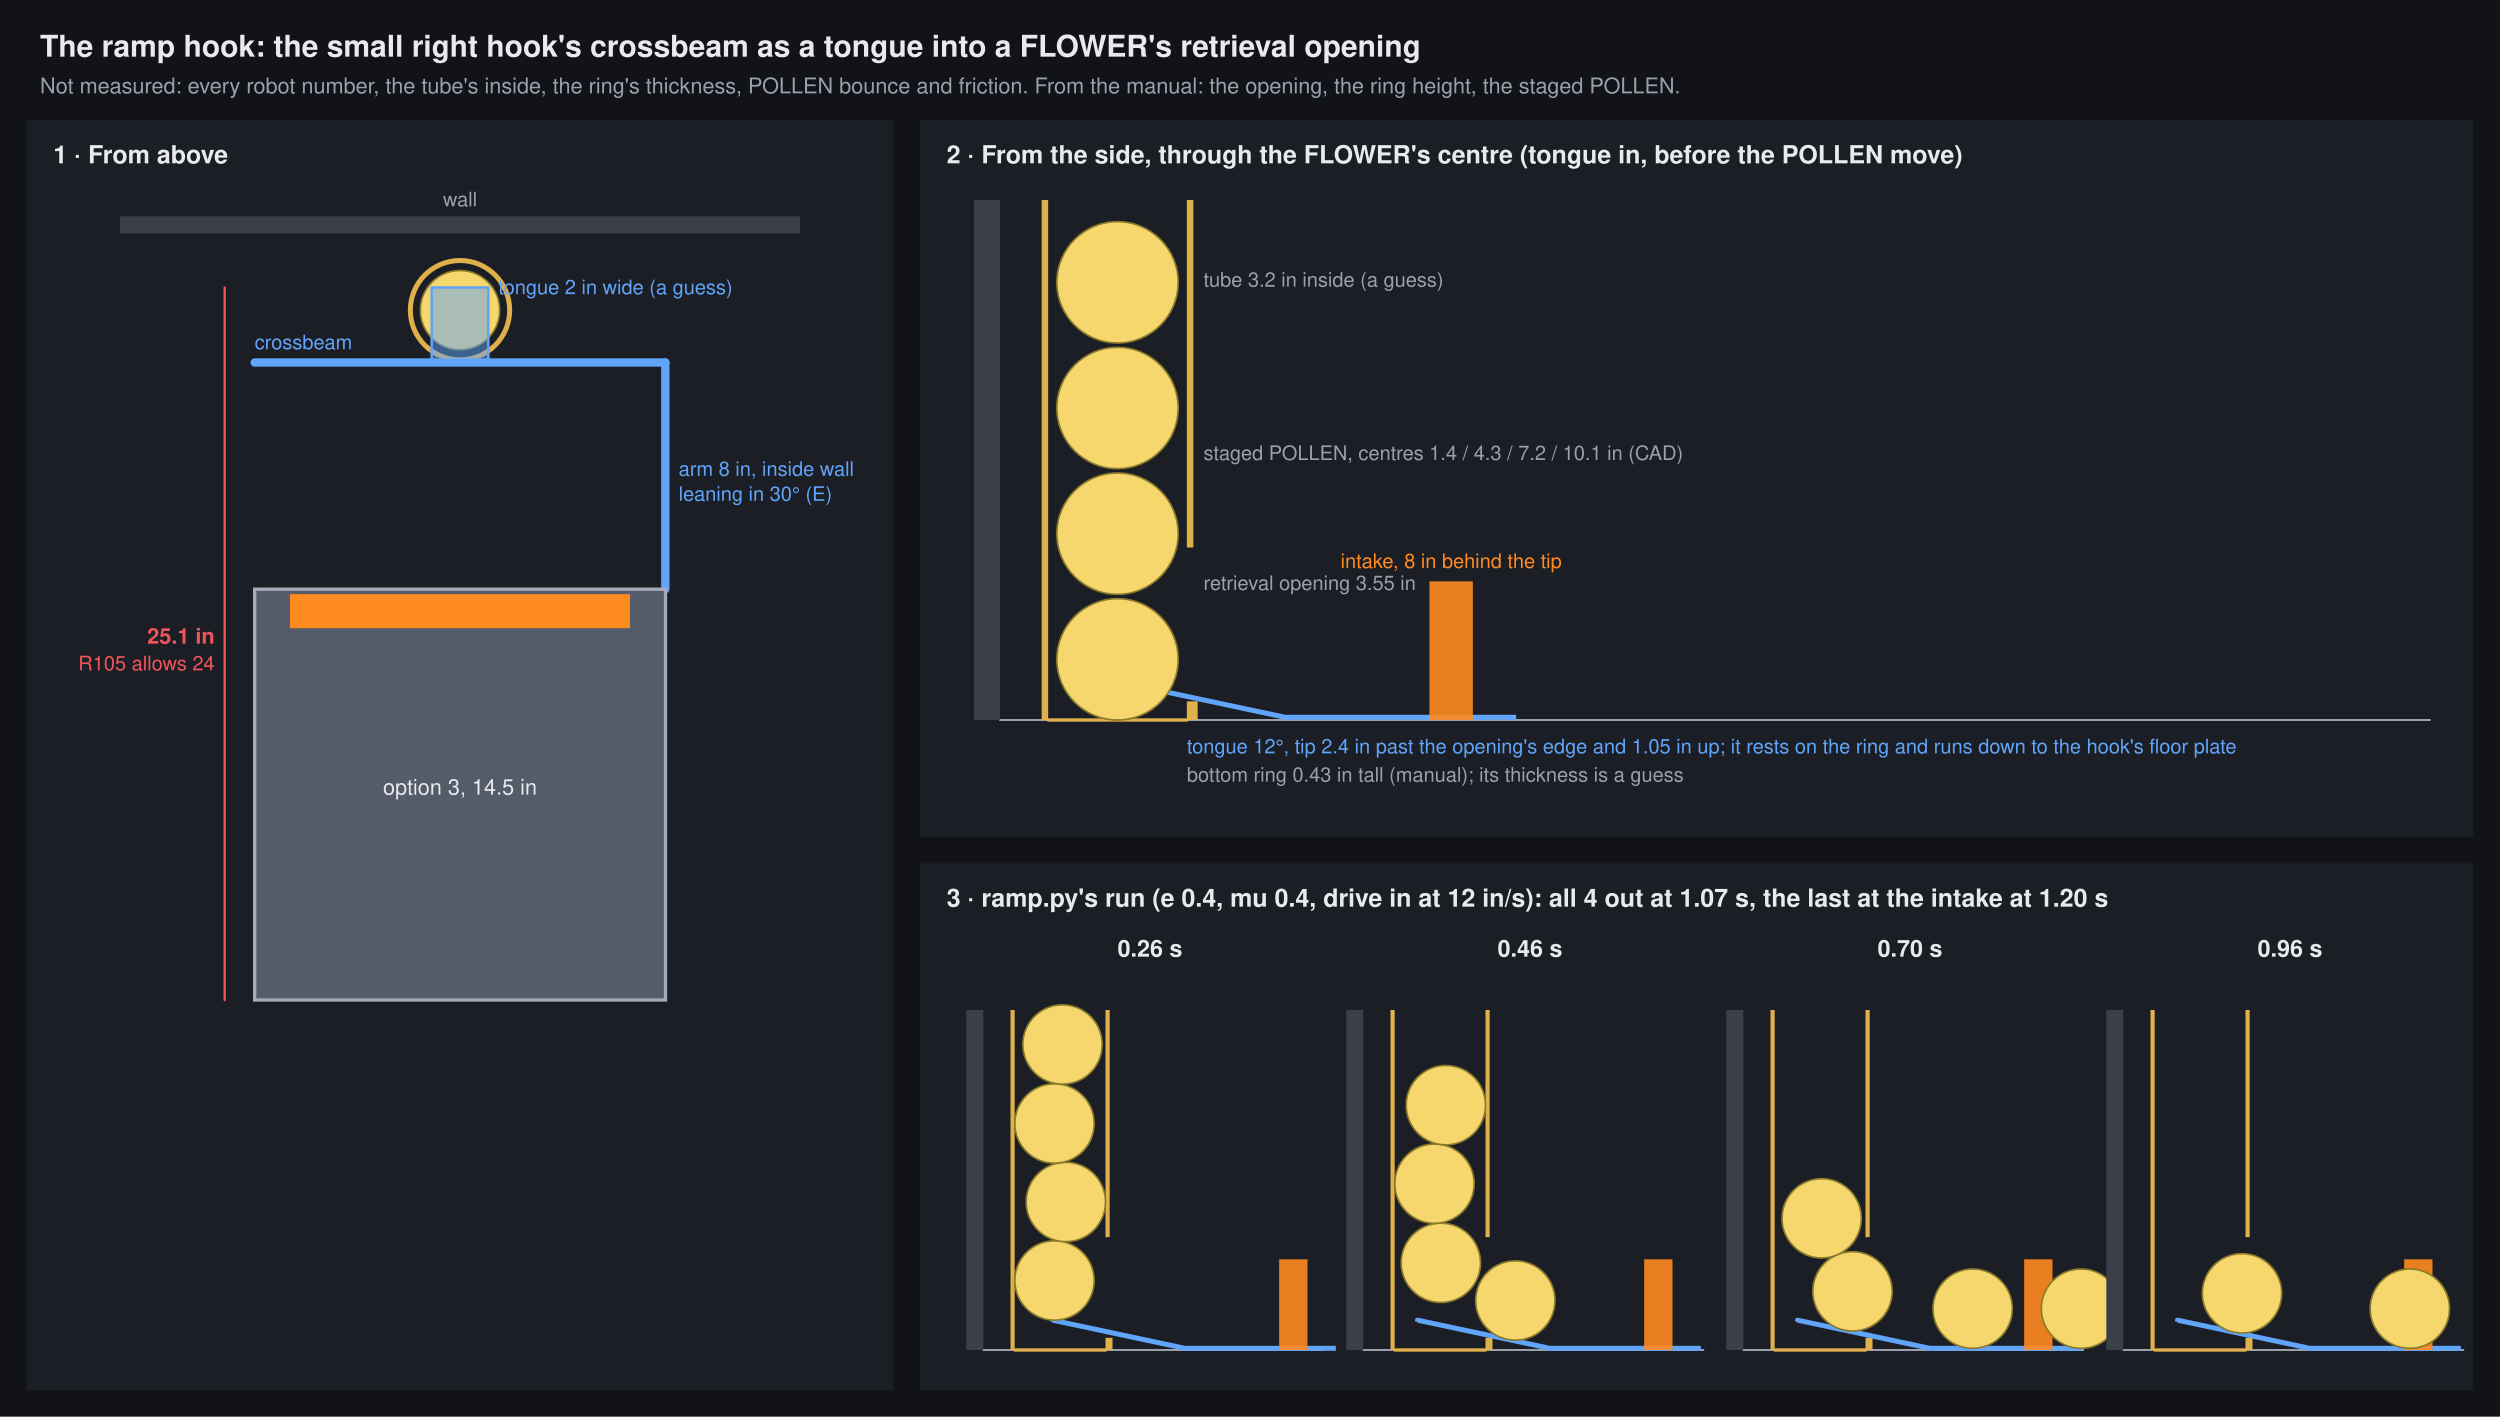
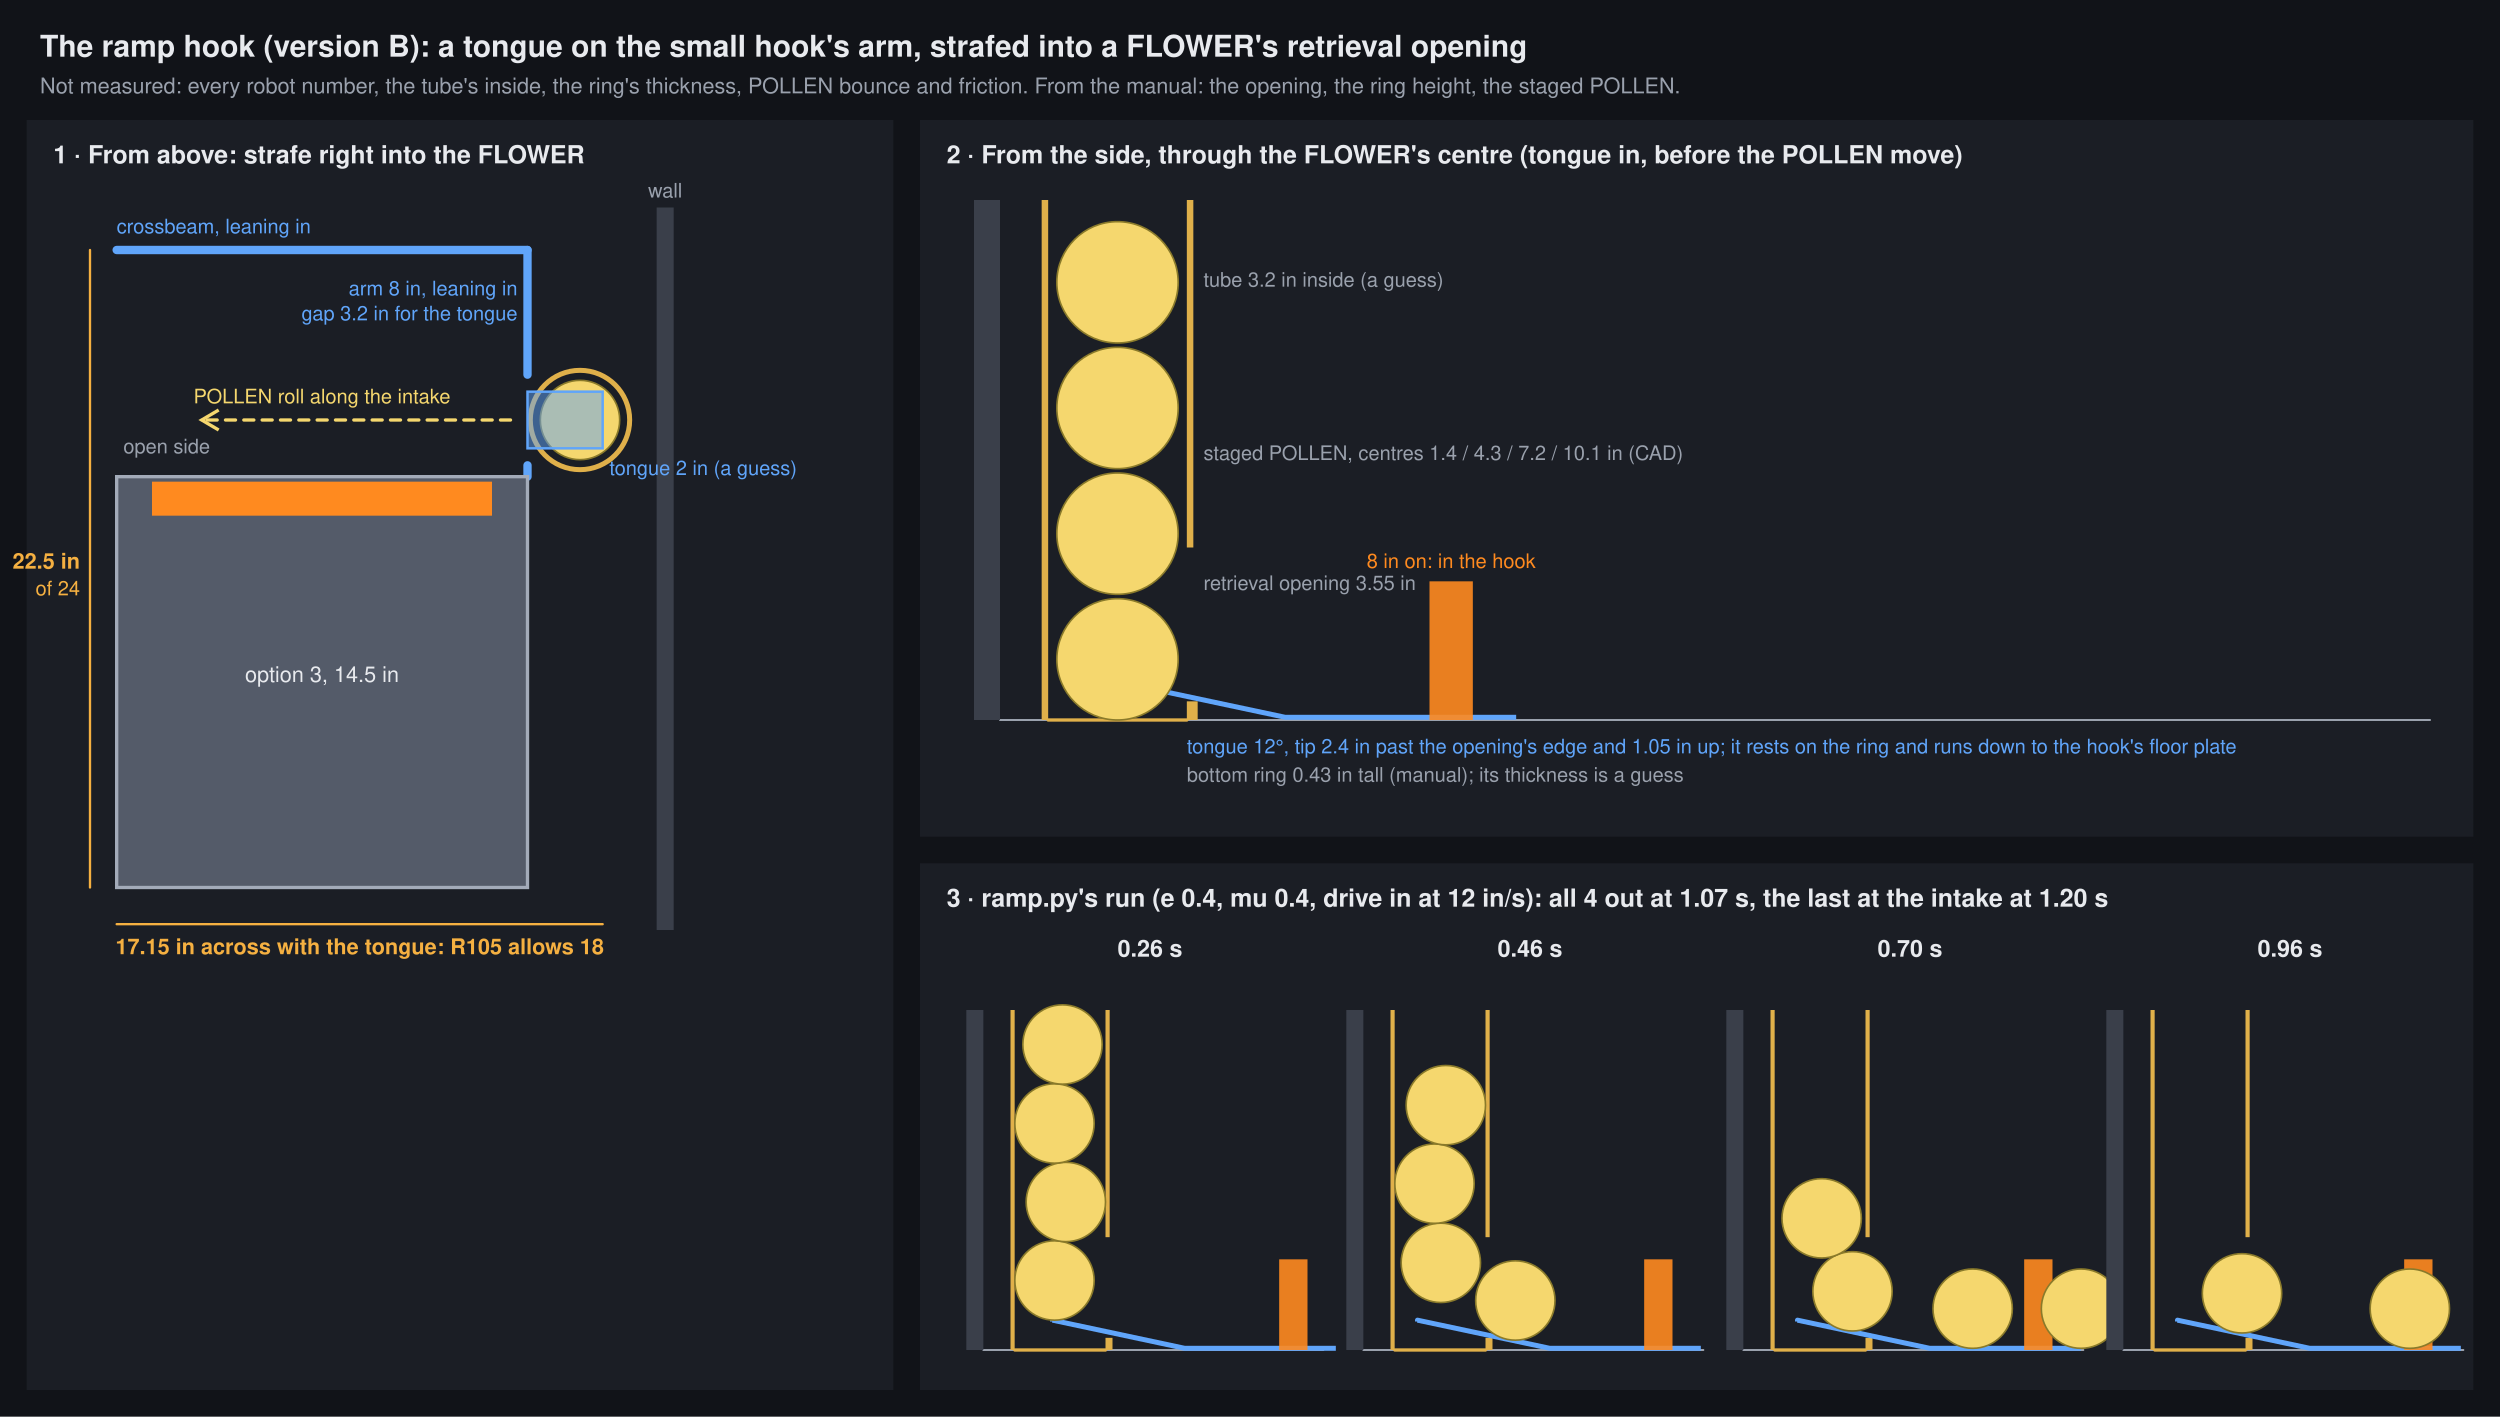
<svg xmlns="http://www.w3.org/2000/svg" width="1500" height="850" viewBox="0 0 1500 850" font-family="Helvetica,Arial,sans-serif">
  <rect width="100%" height="100%" fill="#111318" />
-   <text x="24.0" y="34.0" font-size="18" fill="#e8eaee" text-anchor="start" font-weight="600">The ramp hook: the small right hook's crossbeam as a tongue into a FLOWER's retrieval opening</text>
+   <text x="24.0" y="34.0" font-size="18" fill="#e8eaee" text-anchor="start" font-weight="600">The ramp hook (version B): a tongue on the small hook's arm, strafed into a FLOWER's retrieval opening</text>
  <text x="24.0" y="56.0" font-size="13" fill="#9aa1ad" text-anchor="start">Not measured: every robot number, the tube's inside, the ring's thickness, POLLEN bounce and friction. From the manual: the opening, the ring height, the staged POLLEN.</text>
  <rect x="16.0" y="72.0" width="520.0" height="762.0" fill="#1b1e25" fill-opacity="1.0" stroke="none" stroke-width="1.5" />
-   <text x="32.0" y="98.0" font-size="15" fill="#e8eaee" text-anchor="start" font-weight="600">1 · From above</text>
-   <rect x="72.0" y="129.8" width="408.0" height="10.2" fill="#3a3f4a" fill-opacity="1.0" stroke="none" stroke-width="1.5" />
-   <text x="276.0" y="123.8" font-size="12" fill="#9aa1ad" text-anchor="middle">wall</text>
-   <circle cx="276.0" cy="186.1" r="29.8" fill="none" stroke="#e0b04a" stroke-width="3" />
-   <circle cx="276.0" cy="186.1" r="23.8" fill="#f5d76e" stroke="#8a7a2a" stroke-width="1" />
-   <rect x="259.0" y="172.5" width="34.0" height="45.0" fill="#60a5fa" fill-opacity="0.5" stroke="#60a5fa" stroke-width="1.5" />
-   <line x1="152.8" y1="217.5" x2="399.2" y2="217.5" stroke="#60a5fa" stroke-width="5" stroke-linecap="round" />
-   <line x1="399.2" y1="217.5" x2="399.2" y2="353.5" stroke="#60a5fa" stroke-width="5" stroke-linecap="round" />
-   <rect x="152.8" y="353.5" width="246.5" height="246.5" fill="#545b69" fill-opacity="1.0" stroke="#a3abb9" stroke-width="2" />
-   <rect x="174.0" y="356.5" width="204.0" height="20.4" fill="#ff8a1f" fill-opacity="1.0" stroke="none" stroke-width="1.5" />
-   <text x="276.0" y="476.8" font-size="13" fill="#e8eaee" text-anchor="middle">option 3, 14.5 in</text>
-   <text x="407.2" y="285.5" font-size="12" fill="#60a5fa" text-anchor="start">arm 8 in, inside wall</text>
-   <text x="407.2" y="300.5" font-size="12" fill="#60a5fa" text-anchor="start">leaning in 30° (E)</text>
-   <text x="152.8" y="209.5" font-size="12" fill="#60a5fa" text-anchor="start">crossbeam</text>
-   <text x="299.0" y="176.5" font-size="12" fill="#60a5fa" text-anchor="start">tongue 2 in wide (a guess)</text>
-   <line x1="134.8" y1="172.5" x2="134.8" y2="600.0" stroke="#f2545b" stroke-width="1.4" stroke-linecap="round" />
-   <text x="128.8" y="386.2" font-size="13" fill="#f2545b" text-anchor="end" font-weight="600">25.1 in</text>
-   <text x="128.8" y="402.2" font-size="12" fill="#f2545b" text-anchor="end">R105 allows 24</text>
+   <text x="32.0" y="98.0" font-size="15" fill="#e8eaee" text-anchor="start" font-weight="600">1 · From above: strafe right into the FLOWER</text>
+   <rect x="394.0" y="124.5" width="10.2" height="433.5" fill="#3a3f4a" fill-opacity="1.0" stroke="none" stroke-width="1.5" />
+   <text x="399.1" y="118.5" font-size="12" fill="#9aa1ad" text-anchor="middle">wall</text>
+   <circle cx="348.0" cy="252.0" r="29.8" fill="none" stroke="#e0b04a" stroke-width="3" />
+   <circle cx="348.0" cy="252.0" r="23.8" fill="#f5d76e" stroke="#8a7a2a" stroke-width="1" />
+   <rect x="316.5" y="235.0" width="45.1" height="34.0" fill="#60a5fa" fill-opacity="0.5" stroke="#60a5fa" stroke-width="1.5" />
+   <line x1="70.0" y1="150.0" x2="316.5" y2="150.0" stroke="#60a5fa" stroke-width="5" stroke-linecap="round" />
+   <line x1="316.5" y1="150.0" x2="316.5" y2="224.8" stroke="#60a5fa" stroke-width="5" stroke-linecap="round" />
+   <line x1="316.5" y1="279.2" x2="316.5" y2="286.0" stroke="#60a5fa" stroke-width="5" stroke-linecap="round" />
+   <rect x="70.0" y="286.0" width="246.5" height="246.5" fill="#545b69" fill-opacity="1.0" stroke="#a3abb9" stroke-width="2" />
+   <rect x="91.2" y="289.0" width="204.0" height="20.4" fill="#ff8a1f" fill-opacity="1.0" stroke="none" stroke-width="1.5" />
+   <text x="193.2" y="409.2" font-size="13" fill="#e8eaee" text-anchor="middle">option 3, 14.5 in</text>
+   <line x1="306.3" y1="252.0" x2="121.0" y2="252.0" stroke="#f5d76e" stroke-width="2" stroke-dasharray="6 5" stroke-linecap="round" />
+   <polyline points="131.2,246.0 121.0,252.0 131.2,258.0" fill="none" stroke="#f5d76e" stroke-width="2" />
+   <text x="193.2" y="242.0" font-size="12" fill="#f5d76e" text-anchor="middle">POLLEN roll along the intake</text>
+   <text x="70.0" y="140.0" font-size="12" fill="#60a5fa" text-anchor="start">crossbeam, leaning in</text>
+   <text x="310.5" y="177.2" font-size="12" fill="#60a5fa" text-anchor="end">arm 8 in, leaning in</text>
+   <text x="310.5" y="192.2" font-size="12" fill="#60a5fa" text-anchor="end">gap 3.2 in for the tongue</text>
+   <text x="74.0" y="272.0" font-size="12" fill="#9aa1ad" text-anchor="start">open side</text>
+   <text x="365.6" y="285.0" font-size="12" fill="#60a5fa" text-anchor="start">tongue 2 in (a guess)</text>
+   <line x1="70.0" y1="554.5" x2="361.6" y2="554.5" stroke="#f5b041" stroke-width="1.4" stroke-linecap="round" />
+   <text x="215.8" y="572.5" font-size="13" fill="#f5b041" text-anchor="middle" font-weight="600">17.15 in across with the tongue: R105 allows 18</text>
+   <line x1="54.0" y1="150.0" x2="54.0" y2="532.5" stroke="#f5b041" stroke-width="1.4" stroke-linecap="round" />
+   <text x="48.0" y="341.2" font-size="13" fill="#f5b041" text-anchor="end" font-weight="600">22.5 in</text>
+   <text x="48.0" y="357.2" font-size="12" fill="#f5b041" text-anchor="end">of 24</text>
  <rect x="552.0" y="72.0" width="932.0" height="430.0" fill="#1b1e25" fill-opacity="1.0" stroke="none" stroke-width="1.5" />
  <text x="568.0" y="98.0" font-size="15" fill="#e8eaee" text-anchor="start" font-weight="600">2 · From the side, through the FLOWER's centre (tongue in, before the POLLEN move)</text>
  <line x1="600.0" y1="432.0" x2="1458.0" y2="432.0" stroke="#9aa1ad" stroke-width="1.2" stroke-linecap="round" />
  <rect x="584.4" y="120.0" width="15.6" height="312.0" fill="#3a3f4a" fill-opacity="1.0" stroke="none" stroke-width="1.5" />
  <rect x="625.0" y="120.0" width="3.9" height="312.0" fill="#e0b04a" fill-opacity="1.0" stroke="none" stroke-width="1.5" />
  <rect x="712.1" y="120.0" width="3.9" height="208.5" fill="#e0b04a" fill-opacity="1.0" stroke="none" stroke-width="1.5" />
  <rect x="712.1" y="420.8" width="6.5" height="11.2" fill="#e0b04a" fill-opacity="1.0" stroke="none" stroke-width="1.5" />
  <line x1="628.9" y1="432.0" x2="712.1" y2="432.0" stroke="#e0b04a" stroke-width="2" stroke-linecap="round" />
  <polyline points="649.7,405.9 649.7,404.6 771.2,430.4 909.7,430.4" fill="none" stroke="#60a5fa" stroke-width="3" stroke-linejoin="round" />
  <rect x="857.7" y="348.8" width="26.0" height="83.2" fill="#ff8a1f" fill-opacity="0.9" stroke="none" stroke-width="1.5" />
  <circle cx="670.5" cy="395.6" r="36.4" fill="#f5d76e" stroke="#8a7a2a" stroke-width="1" />
  <circle cx="670.5" cy="320.2" r="36.4" fill="#f5d76e" stroke="#8a7a2a" stroke-width="1" />
  <circle cx="670.5" cy="244.8" r="36.4" fill="#f5d76e" stroke="#8a7a2a" stroke-width="1" />
  <circle cx="670.5" cy="169.4" r="36.4" fill="#f5d76e" stroke="#8a7a2a" stroke-width="1" />
  <text x="722.1" y="354.0" font-size="12" fill="#9aa1ad" text-anchor="start">retrieval opening 3.55 in</text>
  <text x="722.1" y="276.0" font-size="12" fill="#9aa1ad" text-anchor="start">staged POLLEN, centres 1.4 / 4.3 / 7.2 / 10.1 in (CAD)</text>
  <text x="722.1" y="172.0" font-size="12" fill="#9aa1ad" text-anchor="start">tube 3.2 in inside (a guess)</text>
-   <text x="870.7" y="340.8" font-size="12" fill="#ff8a1f" text-anchor="middle">intake, 8 in behind the tip</text>
+   <text x="870.7" y="340.8" font-size="12" fill="#ff8a1f" text-anchor="middle">8 in on: in the hook</text>
  <text x="712.1" y="452.0" font-size="12" fill="#60a5fa" text-anchor="start">tongue 12°, tip 2.4 in past the opening's edge and 1.05 in up; it rests on the ring and runs down to the hook's floor plate</text>
  <text x="712.1" y="469.0" font-size="12" fill="#9aa1ad" text-anchor="start">bottom ring 0.43 in tall (manual); its thickness is a guess</text>
  <rect x="552.0" y="518.0" width="932.0" height="316.0" fill="#1b1e25" fill-opacity="1.0" stroke="none" stroke-width="1.5" />
  <text x="568.0" y="544.0" font-size="15" fill="#e8eaee" text-anchor="start" font-weight="600">3 · ramp.py's run (e 0.4, mu 0.4, drive in at 12 in/s): all 4 out at 1.07 s, the last at the intake at 1.20 s</text>
  <line x1="590.0" y1="810.0" x2="794.0" y2="810.0" stroke="#9aa1ad" stroke-width="1.2" stroke-linecap="round" />
  <rect x="579.8" y="606.0" width="10.2" height="204.0" fill="#3a3f4a" fill-opacity="1.0" stroke="none" stroke-width="1.5" />
  <rect x="606.3" y="606.0" width="2.5" height="204.0" fill="#e0b04a" fill-opacity="1.0" stroke="none" stroke-width="1.5" />
  <rect x="663.3" y="606.0" width="2.5" height="136.3" fill="#e0b04a" fill-opacity="1.0" stroke="none" stroke-width="1.5" />
  <rect x="663.3" y="802.7" width="4.2" height="7.3" fill="#e0b04a" fill-opacity="1.0" stroke="none" stroke-width="1.5" />
  <line x1="608.9" y1="810.0" x2="663.3" y2="810.0" stroke="#e0b04a" stroke-width="2" stroke-linecap="round" />
  <polyline points="631.5,792.9 631.5,792.1 710.9,809.0 801.5,809.0" fill="none" stroke="#60a5fa" stroke-width="3" stroke-linejoin="round" />
  <rect x="767.5" y="755.6" width="17.0" height="54.4" fill="#ff8a1f" fill-opacity="0.9" stroke="none" stroke-width="1.5" />
  <circle cx="632.7" cy="768.3" r="23.8" fill="#f5d76e" stroke="#8a7a2a" stroke-width="1" />
  <circle cx="639.5" cy="721.2" r="23.8" fill="#f5d76e" stroke="#8a7a2a" stroke-width="1" />
  <circle cx="632.7" cy="674.1" r="23.8" fill="#f5d76e" stroke="#8a7a2a" stroke-width="1" />
  <circle cx="637.5" cy="626.7" r="23.8" fill="#f5d76e" stroke="#8a7a2a" stroke-width="1" />
  <text x="690.0" y="574.0" font-size="14" fill="#e8eaee" text-anchor="middle" font-weight="600">0.26 s</text>
  <line x1="818.0" y1="810.0" x2="1022.0" y2="810.0" stroke="#9aa1ad" stroke-width="1.2" stroke-linecap="round" />
  <rect x="807.8" y="606.0" width="10.2" height="204.0" fill="#3a3f4a" fill-opacity="1.0" stroke="none" stroke-width="1.5" />
  <rect x="834.3" y="606.0" width="2.5" height="204.0" fill="#e0b04a" fill-opacity="1.0" stroke="none" stroke-width="1.5" />
  <rect x="891.3" y="606.0" width="2.5" height="136.3" fill="#e0b04a" fill-opacity="1.0" stroke="none" stroke-width="1.5" />
  <rect x="891.3" y="802.7" width="4.2" height="7.3" fill="#e0b04a" fill-opacity="1.0" stroke="none" stroke-width="1.5" />
  <line x1="836.9" y1="810.0" x2="891.3" y2="810.0" stroke="#e0b04a" stroke-width="2" stroke-linecap="round" />
  <polyline points="850.5,792.9 850.5,792.1 929.9,809.0 1020.5,809.0" fill="none" stroke="#60a5fa" stroke-width="3" stroke-linejoin="round" />
  <rect x="986.5" y="755.6" width="17.0" height="54.4" fill="#ff8a1f" fill-opacity="0.9" stroke="none" stroke-width="1.5" />
  <circle cx="909.2" cy="780.3" r="23.8" fill="#f5d76e" stroke="#8a7a2a" stroke-width="1" />
  <circle cx="864.5" cy="757.7" r="23.8" fill="#f5d76e" stroke="#8a7a2a" stroke-width="1" />
  <circle cx="860.7" cy="710.2" r="23.8" fill="#f5d76e" stroke="#8a7a2a" stroke-width="1" />
  <circle cx="867.5" cy="663.1" r="23.8" fill="#f5d76e" stroke="#8a7a2a" stroke-width="1" />
  <text x="918.0" y="574.0" font-size="14" fill="#e8eaee" text-anchor="middle" font-weight="600">0.46 s</text>
  <line x1="1046.0" y1="810.0" x2="1250.0" y2="810.0" stroke="#9aa1ad" stroke-width="1.2" stroke-linecap="round" />
  <rect x="1035.8" y="606.0" width="10.2" height="204.0" fill="#3a3f4a" fill-opacity="1.0" stroke="none" stroke-width="1.5" />
  <rect x="1062.3" y="606.0" width="2.5" height="204.0" fill="#e0b04a" fill-opacity="1.0" stroke="none" stroke-width="1.5" />
  <rect x="1119.3" y="606.0" width="2.5" height="136.3" fill="#e0b04a" fill-opacity="1.0" stroke="none" stroke-width="1.5" />
  <rect x="1119.3" y="802.7" width="4.2" height="7.3" fill="#e0b04a" fill-opacity="1.0" stroke="none" stroke-width="1.5" />
  <line x1="1064.9" y1="810.0" x2="1119.3" y2="810.0" stroke="#e0b04a" stroke-width="2" stroke-linecap="round" />
  <polyline points="1078.5,792.9 1078.5,792.1 1157.9,809.0 1248.5,809.0" fill="none" stroke="#60a5fa" stroke-width="3" stroke-linejoin="round" />
  <rect x="1214.5" y="755.6" width="17.0" height="54.4" fill="#ff8a1f" fill-opacity="0.9" stroke="none" stroke-width="1.5" />
  <circle cx="1248.6" cy="785.2" r="23.8" fill="#f5d76e" stroke="#8a7a2a" stroke-width="1" />
  <circle cx="1183.6" cy="785.2" r="23.8" fill="#f5d76e" stroke="#8a7a2a" stroke-width="1" />
  <circle cx="1111.5" cy="774.8" r="23.8" fill="#f5d76e" stroke="#8a7a2a" stroke-width="1" />
  <circle cx="1093.0" cy="731.0" r="23.8" fill="#f5d76e" stroke="#8a7a2a" stroke-width="1" />
  <text x="1146.0" y="574.0" font-size="14" fill="#e8eaee" text-anchor="middle" font-weight="600">0.70 s</text>
  <line x1="1274.0" y1="810.0" x2="1478.0" y2="810.0" stroke="#9aa1ad" stroke-width="1.2" stroke-linecap="round" />
  <rect x="1263.8" y="606.0" width="10.2" height="204.0" fill="#3a3f4a" fill-opacity="1.0" stroke="none" stroke-width="1.5" />
  <rect x="1290.3" y="606.0" width="2.5" height="204.0" fill="#e0b04a" fill-opacity="1.0" stroke="none" stroke-width="1.5" />
  <rect x="1347.3" y="606.0" width="2.5" height="136.3" fill="#e0b04a" fill-opacity="1.0" stroke="none" stroke-width="1.5" />
  <rect x="1347.3" y="802.7" width="4.2" height="7.3" fill="#e0b04a" fill-opacity="1.0" stroke="none" stroke-width="1.5" />
  <line x1="1292.9" y1="810.0" x2="1347.3" y2="810.0" stroke="#e0b04a" stroke-width="2" stroke-linecap="round" />
  <polyline points="1306.5,792.9 1306.5,792.1 1385.9,809.0 1476.5,809.0" fill="none" stroke="#60a5fa" stroke-width="3" stroke-linejoin="round" />
  <rect x="1442.5" y="755.6" width="17.0" height="54.4" fill="#ff8a1f" fill-opacity="0.9" stroke="none" stroke-width="1.5" />
  <circle cx="1598.5" cy="786.2" r="23.8" fill="#f5d76e" stroke="#8a7a2a" stroke-width="1" />
  <circle cx="1537.3" cy="786.2" r="23.8" fill="#f5d76e" stroke="#8a7a2a" stroke-width="1" />
  <circle cx="1445.9" cy="785.2" r="23.8" fill="#f5d76e" stroke="#8a7a2a" stroke-width="1" />
  <circle cx="1345.2" cy="776.0" r="23.8" fill="#f5d76e" stroke="#8a7a2a" stroke-width="1" />
  <text x="1374.0" y="574.0" font-size="14" fill="#e8eaee" text-anchor="middle" font-weight="600">0.96 s</text>
</svg>
